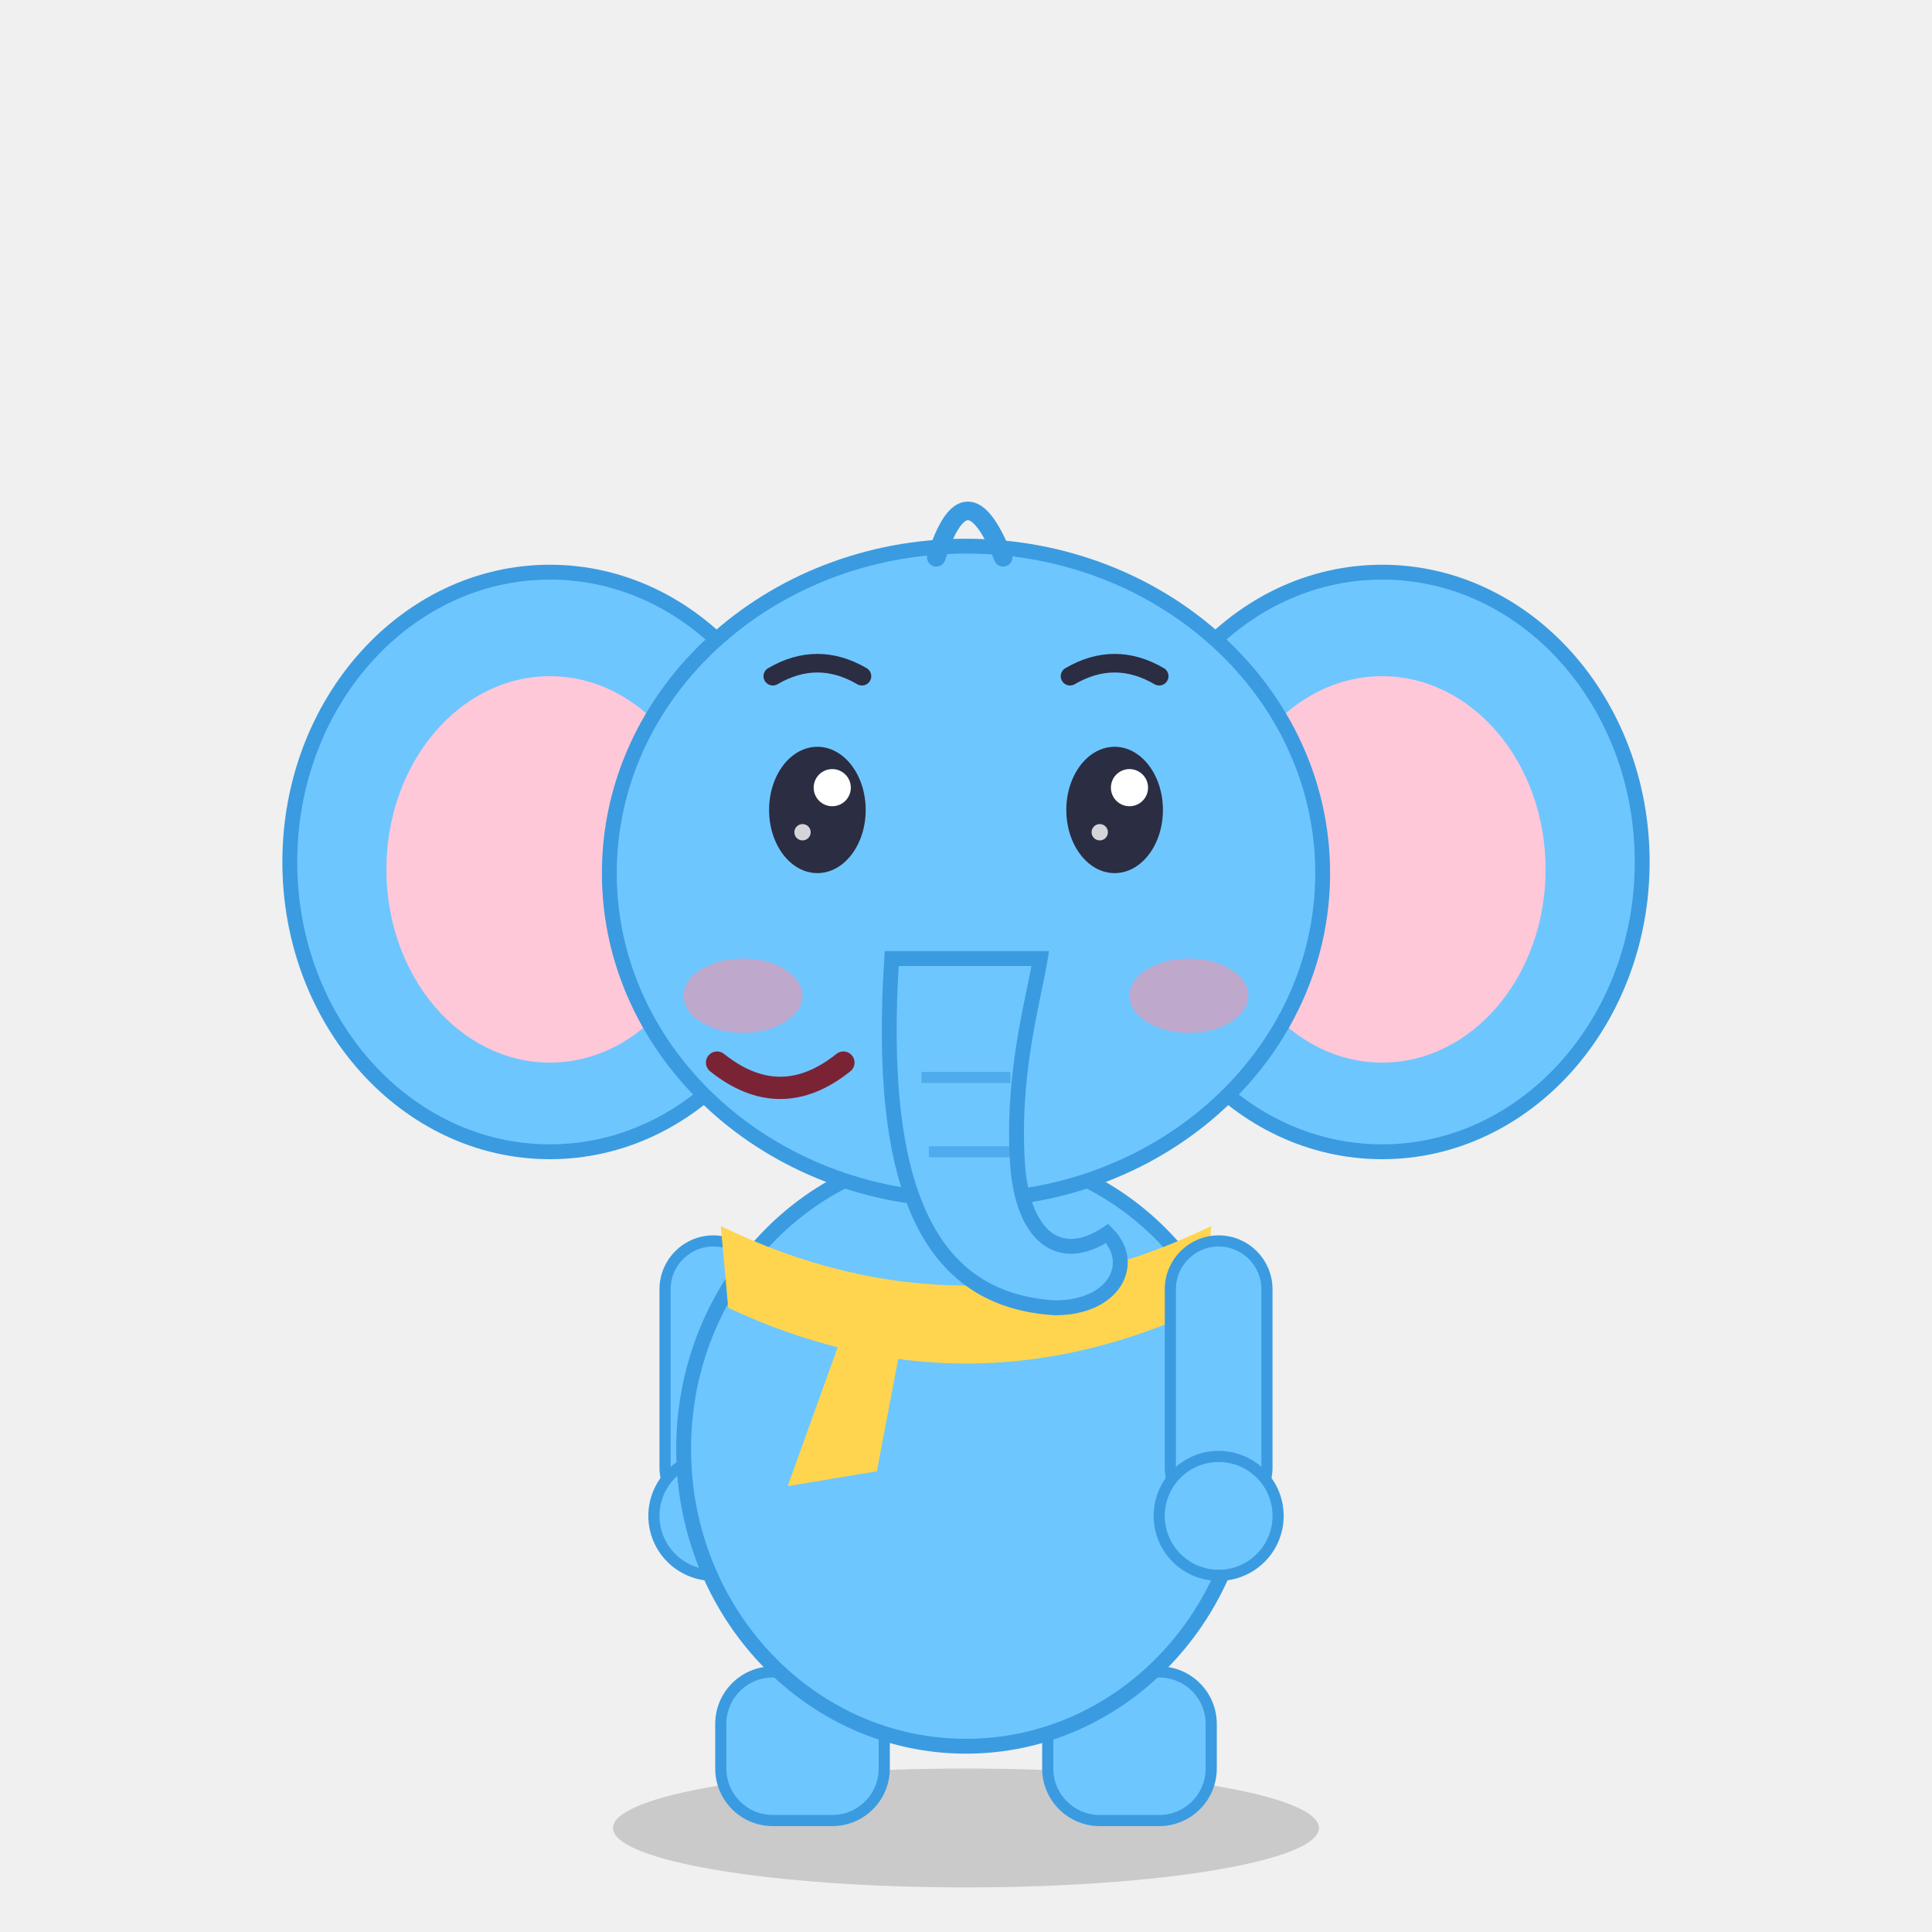
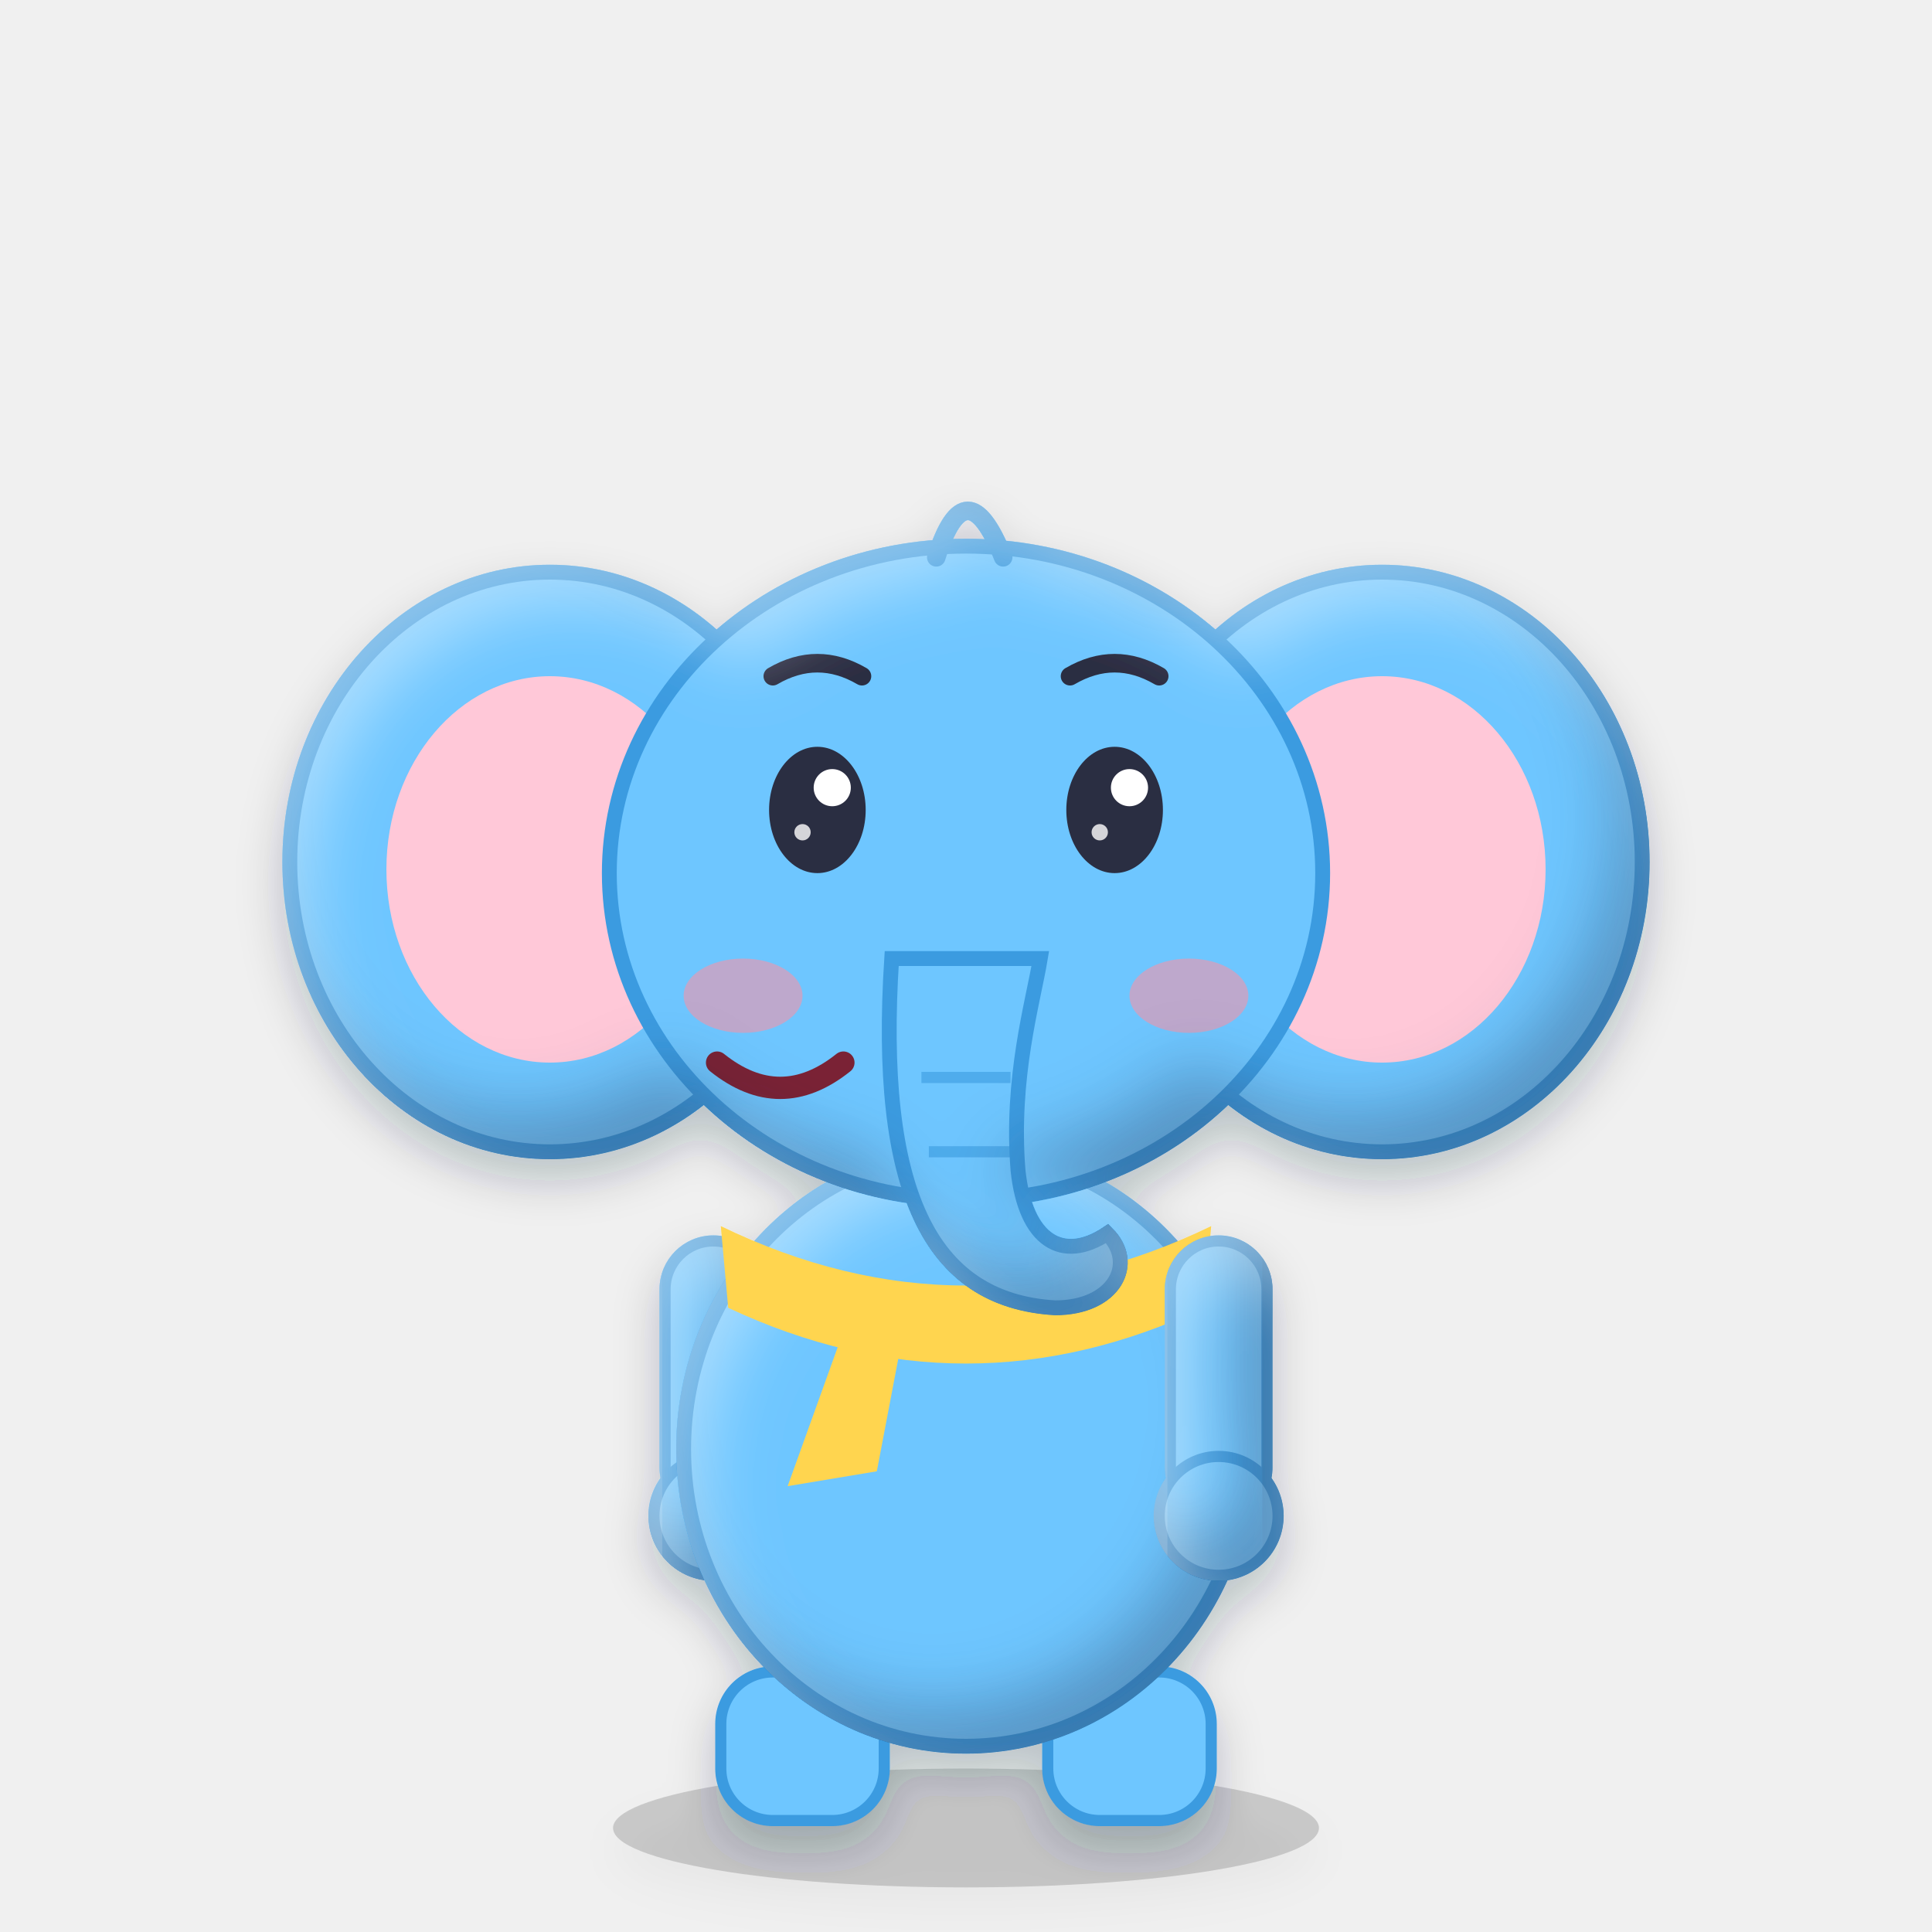
<svg xmlns="http://www.w3.org/2000/svg" id="sv56" viewBox="-260 -480 520 500" width="1024" height="1024">
  <style />
-   <ellipse class="shadow" cx="0" cy="2" rx="95" ry="16" fill="#000" opacity=".16" />
-   <g class="arm-l" data-ox="-68.0" data-oy="-150.0">
-     <rect x="-81.0" y="-156.0" width="26" height="74.0" rx="13" fill="#6EC6FF" stroke="#3B9BE0" stroke-width="3" />
-     <circle cx="-68.0" cy="-82.0" r="16" fill="#6EC6FF" stroke="#3B9BE0" stroke-width="3" />
-   </g>
-   <rect x="-66" y="-40" width="44" height="40" rx="14" fill="#6EC6FF" stroke="#3B9BE0" stroke-width="3" />
-   <rect x="22" y="-40" width="44" height="40" rx="14" fill="#6EC6FF" stroke="#3B9BE0" stroke-width="3" />
-   <ellipse class="torso" cx="0" cy="-100" rx="76" ry="80" fill="#6EC6FF" stroke="#3B9BE0" stroke-width="4" />
-   <path d="M -66 -160 Q 0 -128 66 -160 L 64 -138 Q 0 -108 -64 -138 Z" fill="#FFD54F" />
-   <path d="M -30 -140 L -48 -90 L -24 -94 L -16 -136 Z" fill="#FFD54F" />
-   <g class="arm-r" data-ox="68.0" data-oy="-150.0">
-     <rect x="55.0" y="-156.0" width="26" height="74.0" rx="13" fill="#6EC6FF" stroke="#3B9BE0" stroke-width="3" />
-     <circle cx="68.0" cy="-82.0" r="16" fill="#6EC6FF" stroke="#3B9BE0" stroke-width="3" />
-   </g>
-   <g class="head" data-ox="0" data-oy="-180">
-     <g class="ear-l" data-ox="-70" data-oy="-260">
-       <ellipse cx="-112" cy="-258" rx="70" ry="78" fill="#6EC6FF" stroke="#3B9BE0" stroke-width="4" />
-       <ellipse cx="-112" cy="-256" rx="44" ry="52" fill="#FFC8D8" />
+   <defs>
+     <filter id="bk-vol" x="-15%" y="-15%" width="130%" height="130%" color-interpolation-filters="sRGB">
+       <feGaussianBlur in="SourceAlpha" stdDeviation="9" result="b" />
+       <feOffset in="b" dx="-9" dy="-12" result="o1" />
+       <feComposite in="SourceAlpha" in2="o1" operator="arithmetic" k2="1" k3="-1" result="rim1" />
+       <feFlood flood-color="#1B1F3B" flood-opacity="0.30" />
+       <feComposite in2="rim1" operator="in" result="shadow" />
+       <feOffset in="b" dx="7" dy="10" result="o2" />
+       <feComposite in="SourceAlpha" in2="o2" operator="arithmetic" k2="1" k3="-1" result="rim2" />
+       <feFlood flood-color="#FFFFFF" flood-opacity="0.42" />
+       <feComposite in2="rim2" operator="in" result="light" />
+       <feMerge>
+         <feMergeNode in="SourceGraphic" />
+         <feMergeNode in="shadow" />
+         <feMergeNode in="light" />
+       </feMerge>
+     </filter>
+     <filter id="bk-drop" x="-20%" y="-20%" width="140%" height="140%">
+       <feDropShadow dx="0" dy="6" stdDeviation="6" flood-color="#1B1F3B" flood-opacity="0.22" />
+     </filter>
+   </defs>
+   <g filter="url(#bk-drop)">
+     <ellipse class="shadow" cx="0" cy="2" rx="95" ry="16" fill="#000" opacity=".16" />
+     <g class="arm-l" filter="url(#bk-vol)" data-ox="-68.0" data-oy="-150.0">
+       <rect x="-81.0" y="-156.0" width="26" height="74.0" rx="13" fill="#6EC6FF" stroke="#3B9BE0" stroke-width="3" />
+       <circle cx="-68.0" cy="-82.0" r="16" fill="#6EC6FF" stroke="#3B9BE0" stroke-width="3" />
    </g>
-     <g class="ear-r" data-ox="70" data-oy="-260">
-       <ellipse cx="112" cy="-258" rx="70" ry="78" fill="#6EC6FF" stroke="#3B9BE0" stroke-width="4" />
-       <ellipse cx="112" cy="-256" rx="44" ry="52" fill="#FFC8D8" />
+     <rect x="-66" y="-40" width="44" height="40" rx="14" fill="#6EC6FF" stroke="#3B9BE0" stroke-width="3" />
+     <rect x="22" y="-40" width="44" height="40" rx="14" fill="#6EC6FF" stroke="#3B9BE0" stroke-width="3" />
+     <ellipse class="torso" filter="url(#bk-vol)" cx="0" cy="-100" rx="76" ry="80" fill="#6EC6FF" stroke="#3B9BE0" stroke-width="4" />
+     <path d="M -66 -160 Q 0 -128 66 -160 L 64 -138 Q 0 -108 -64 -138 Z" fill="#FFD54F" />
+     <path d="M -30 -140 L -48 -90 L -24 -94 L -16 -136 Z" fill="#FFD54F" />
+     <g class="arm-r" filter="url(#bk-vol)" data-ox="68.0" data-oy="-150.0">
+       <rect x="55.0" y="-156.0" width="26" height="74.0" rx="13" fill="#6EC6FF" stroke="#3B9BE0" stroke-width="3" />
+       <circle cx="68.0" cy="-82.0" r="16" fill="#6EC6FF" stroke="#3B9BE0" stroke-width="3" />
    </g>
-     <ellipse cx="0" cy="-255" rx="96" ry="88" fill="#6EC6FF" stroke="#3B9BE0" stroke-width="4" />
-     <path d="M -8 -340 Q 0 -365 10 -340" stroke="#3B9BE0" stroke-width="5" fill="none" stroke-linecap="round" />
-     <g class="cheeks">
-       <ellipse cx="-60.0" cy="-222.0" rx="16" ry="10" fill="#FF8FA3" opacity=".55" />
-       <ellipse cx="60.0" cy="-222.0" rx="16" ry="10" fill="#FF8FA3" opacity=".55" />
-     </g>
-     <g class="eyes-open">
-       <g class="eye">
-         <ellipse cx="-40.0" cy="-272.0" rx="13.0" ry="17.0" fill="#2B2D42" />
-         <circle class="pupil-hl" cx="-36.0" cy="-278.0" r="5.0" fill="#fff" />
-         <circle cx="-44.0" cy="-266.0" r="2.2" fill="#fff" opacity=".8" />
+     <g class="head" filter="url(#bk-vol)" data-ox="0" data-oy="-180">
+       <g class="ear-l" data-ox="-70" data-oy="-260">
+         <ellipse cx="-112" cy="-258" rx="70" ry="78" fill="#6EC6FF" stroke="#3B9BE0" stroke-width="4" />
+         <ellipse cx="-112" cy="-256" rx="44" ry="52" fill="#FFC8D8" />
      </g>
-       <g class="eye">
-         <ellipse cx="40.0" cy="-272.0" rx="13.0" ry="17.0" fill="#2B2D42" />
-         <circle class="pupil-hl" cx="44.0" cy="-278.0" r="5.0" fill="#fff" />
-         <circle cx="36.0" cy="-266.0" r="2.2" fill="#fff" opacity=".8" />
+       <g class="ear-r" data-ox="70" data-oy="-260">
+         <ellipse cx="112" cy="-258" rx="70" ry="78" fill="#6EC6FF" stroke="#3B9BE0" stroke-width="4" />
+         <ellipse cx="112" cy="-256" rx="44" ry="52" fill="#FFC8D8" />
      </g>
-     </g>
-     <g class="eyes-happy" opacity="0">
-       <path d="M -53.0 -267.0 Q -40.0 -286.0 -27.0 -267.0" stroke="#2B2D42" stroke-width="6.0" fill="none" stroke-linecap="round" />
-       <path d="M 27.0 -267.0 Q 40.0 -286.0 53.0 -267.0" stroke="#2B2D42" stroke-width="6.0" fill="none" stroke-linecap="round" />
-     </g>
-     <g class="eyes-closed" opacity="0">
-       <path d="M -53.0 -272.0 Q -40.0 -262.0 -27.0 -272.0" stroke="#2B2D42" stroke-width="5.0" fill="none" stroke-linecap="round" />
-       <path d="M 27.0 -272.0 Q 40.0 -262.0 53.0 -272.0" stroke="#2B2D42" stroke-width="5.0" fill="none" stroke-linecap="round" />
-     </g>
-     <path class="brow-l" d="M -52.0 -308.0 Q -40.0 -315.0 -28.0 -308.0" stroke="#2B2D42" stroke-width="5" fill="none" stroke-linecap="round" />
-     <path class="brow-r" d="M 28.0 -308.0 Q 40.0 -315.0 52.0 -308.0" stroke="#2B2D42" stroke-width="5" fill="none" stroke-linecap="round" />
-     <g class="mouths" transform="translate(-50.0 -204.0)">
-       <path class="m-smile" d="M -17.0 0 Q 0 13.6 17.0 0" stroke="#7A2335" stroke-width="6" fill="none" stroke-linecap="round" />
-       <g class="m-open" opacity="0">
-         <path d="M -16.1 -2 Q 0 -5.1 16.1 -2 Q 13.6 20.4 0 22.1 Q -13.6 20.4 -16.1 -2 Z" fill="#7A2335" />
-         <ellipse cx="0" cy="14.4" rx="8.5" ry="5.1" fill="#FF8FA3" />
+       <ellipse cx="0" cy="-255" rx="96" ry="88" fill="#6EC6FF" stroke="#3B9BE0" stroke-width="4" />
+       <path d="M -8 -340 Q 0 -365 10 -340" stroke="#3B9BE0" stroke-width="5" fill="none" stroke-linecap="round" />
+       <g class="cheeks">
+         <ellipse cx="-60.0" cy="-222.0" rx="16" ry="10" fill="#FF8FA3" opacity=".55" />
+         <ellipse cx="60.0" cy="-222.0" rx="16" ry="10" fill="#FF8FA3" opacity=".55" />
      </g>
-       <path class="m-sad" opacity="0" d="M -14.4 10 Q 0 -4.2 14.4 10" stroke="#7A2335" stroke-width="6" fill="none" stroke-linecap="round" />
-       <ellipse class="m-o" opacity="0" cx="0" cy="6" rx="7.6" ry="10.2" fill="#7A2335" />
-       <g class="m-grin" opacity="0">
-         <path d="M -22.1 -3 Q 0 -0.8 22.1 -3 Q 17.0 28.9 0 28.9 Q -17.0 28.9 -22.1 -3 Z" fill="#7A2335" />
-         <ellipse cx="0" cy="20.4" rx="11.0" ry="6.0" fill="#FF8FA3" />
+       <g class="eyes-open">
+         <g class="eye">
+           <ellipse cx="-40.0" cy="-272.0" rx="13.0" ry="17.0" fill="#2B2D42" />
+           <circle class="pupil-hl" cx="-36.0" cy="-278.0" r="5.0" fill="#fff" />
+           <circle cx="-44.0" cy="-266.0" r="2.2" fill="#fff" opacity=".8" />
+         </g>
+         <g class="eye">
+           <ellipse cx="40.0" cy="-272.0" rx="13.0" ry="17.0" fill="#2B2D42" />
+           <circle class="pupil-hl" cx="44.0" cy="-278.0" r="5.0" fill="#fff" />
+           <circle cx="36.0" cy="-266.0" r="2.2" fill="#fff" opacity=".8" />
+         </g>
      </g>
-       <path class="m-flat" opacity="0" d="M -12.8 5 L 12.8 5" stroke="#7A2335" stroke-width="6" stroke-linecap="round" />
-     </g>
-     <g class="trunk" data-ox="0" data-oy="-225">
-       <path d="M -20 -232 C -24 -170 -10 -140 24 -138 C 40 -138 46 -150 38 -158 C 26 -150 16 -156 14 -175 C 12 -200 18 -220 20 -232 Z" fill="#6EC6FF" stroke="#3B9BE0" stroke-width="4" />
-       <path d="M -12 -200 L 12 -200 M -10 -180 L 14 -180" stroke="#3B9BE0" stroke-width="3" opacity=".6" />
+       <g class="eyes-happy" opacity="0">
+         <path d="M -53.0 -267.0 Q -40.0 -286.0 -27.0 -267.0" stroke="#2B2D42" stroke-width="6.0" fill="none" stroke-linecap="round" />
+         <path d="M 27.0 -267.0 Q 40.0 -286.0 53.0 -267.0" stroke="#2B2D42" stroke-width="6.0" fill="none" stroke-linecap="round" />
+       </g>
+       <g class="eyes-closed" opacity="0">
+         <path d="M -53.0 -272.0 Q -40.0 -262.0 -27.0 -272.0" stroke="#2B2D42" stroke-width="5.0" fill="none" stroke-linecap="round" />
+         <path d="M 27.0 -272.0 Q 40.0 -262.0 53.0 -272.0" stroke="#2B2D42" stroke-width="5.0" fill="none" stroke-linecap="round" />
+       </g>
+       <path class="brow-l" d="M -52.0 -308.0 Q -40.0 -315.0 -28.0 -308.0" stroke="#2B2D42" stroke-width="5" fill="none" stroke-linecap="round" />
+       <path class="brow-r" d="M 28.0 -308.0 Q 40.0 -315.0 52.0 -308.0" stroke="#2B2D42" stroke-width="5" fill="none" stroke-linecap="round" />
+       <g class="mouths" transform="translate(-50.0 -204.0)">
+         <path class="m-smile" d="M -17.0 0 Q 0 13.6 17.0 0" stroke="#7A2335" stroke-width="6" fill="none" stroke-linecap="round" />
+         <g class="m-open" opacity="0">
+           <path d="M -16.1 -2 Q 0 -5.1 16.1 -2 Q 13.6 20.4 0 22.1 Q -13.6 20.4 -16.1 -2 Z" fill="#7A2335" />
+           <ellipse cx="0" cy="14.4" rx="8.5" ry="5.1" fill="#FF8FA3" />
+         </g>
+         <path class="m-sad" opacity="0" d="M -14.4 10 Q 0 -4.2 14.4 10" stroke="#7A2335" stroke-width="6" fill="none" stroke-linecap="round" />
+         <ellipse class="m-o" opacity="0" cx="0" cy="6" rx="7.6" ry="10.2" fill="#7A2335" />
+         <g class="m-grin" opacity="0">
+           <path d="M -22.1 -3 Q 0 -0.8 22.1 -3 Q 17.0 28.9 0 28.9 Q -17.0 28.9 -22.1 -3 Z" fill="#7A2335" />
+           <ellipse cx="0" cy="20.4" rx="11.0" ry="6.0" fill="#FF8FA3" />
+         </g>
+         <path class="m-flat" opacity="0" d="M -12.8 5 L 12.8 5" stroke="#7A2335" stroke-width="6" stroke-linecap="round" />
+       </g>
+       <g class="trunk" data-ox="0" data-oy="-225">
+         <path d="M -20 -232 C -24 -170 -10 -140 24 -138 C 40 -138 46 -150 38 -158 C 26 -150 16 -156 14 -175 C 12 -200 18 -220 20 -232 Z" fill="#6EC6FF" stroke="#3B9BE0" stroke-width="4" />
+         <path d="M -12 -200 L 12 -200 M -10 -180 L 14 -180" stroke="#3B9BE0" stroke-width="3" opacity=".6" />
+       </g>
    </g>
  </g>
</svg>
